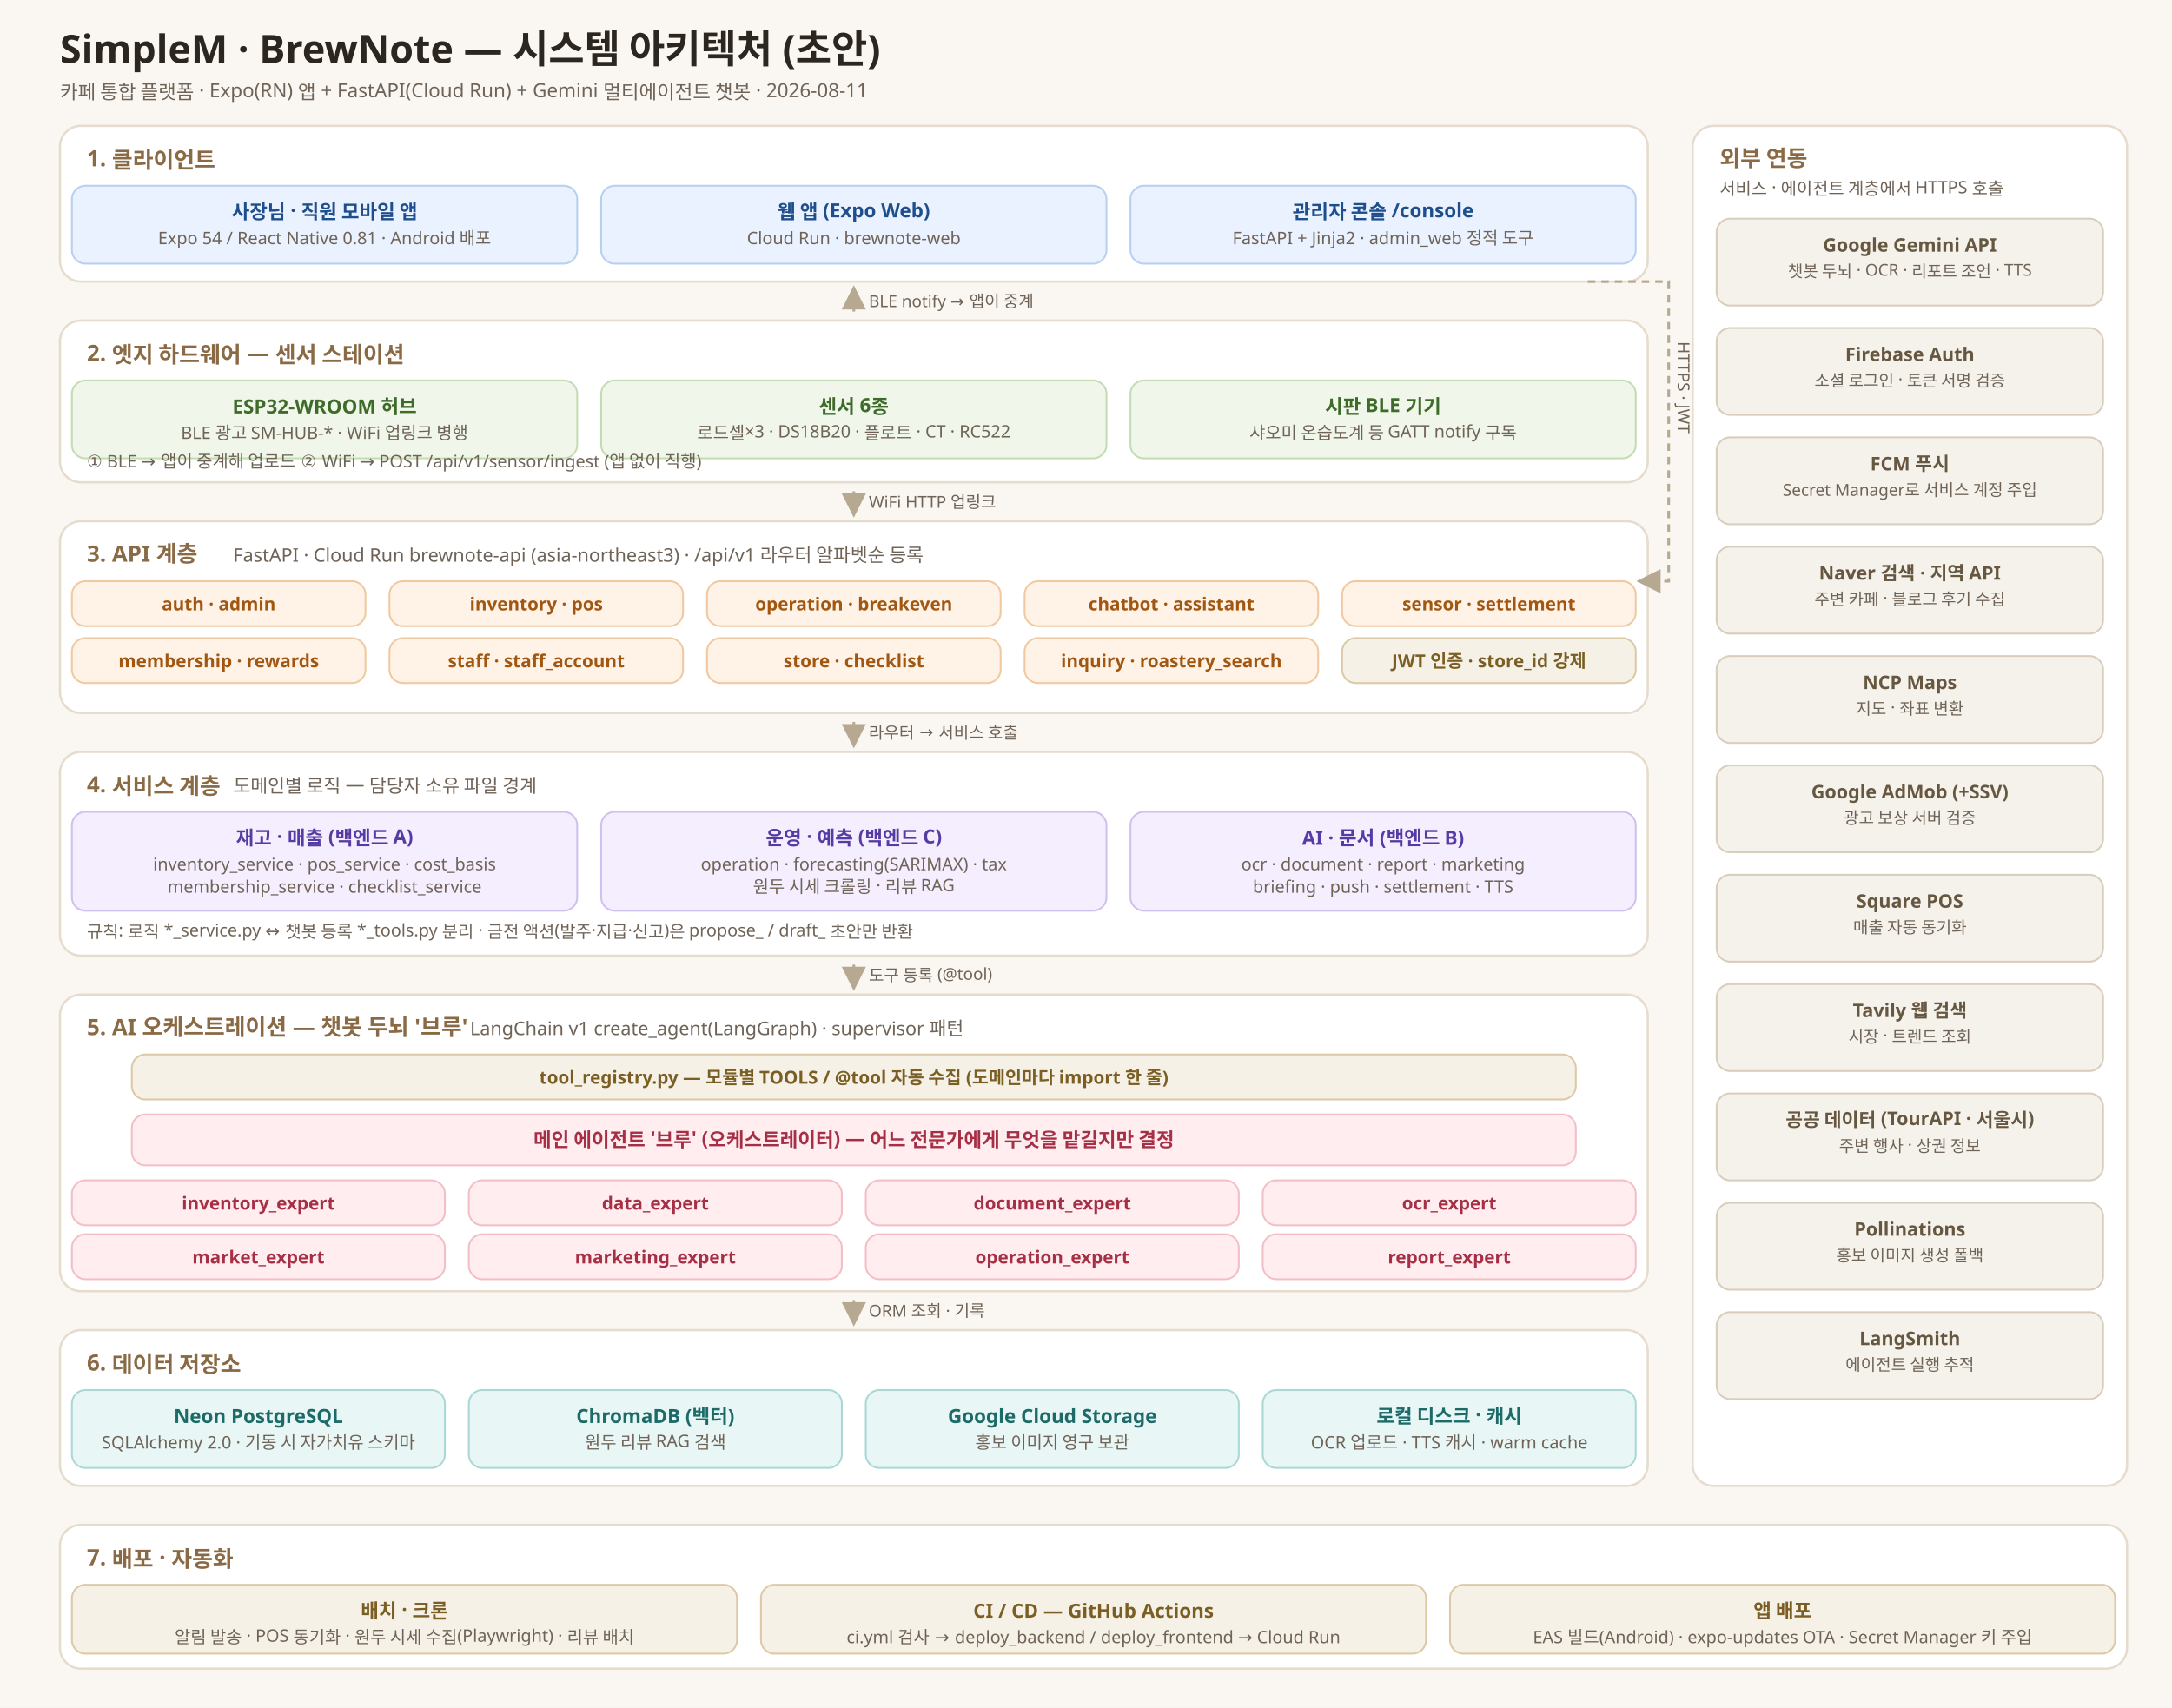
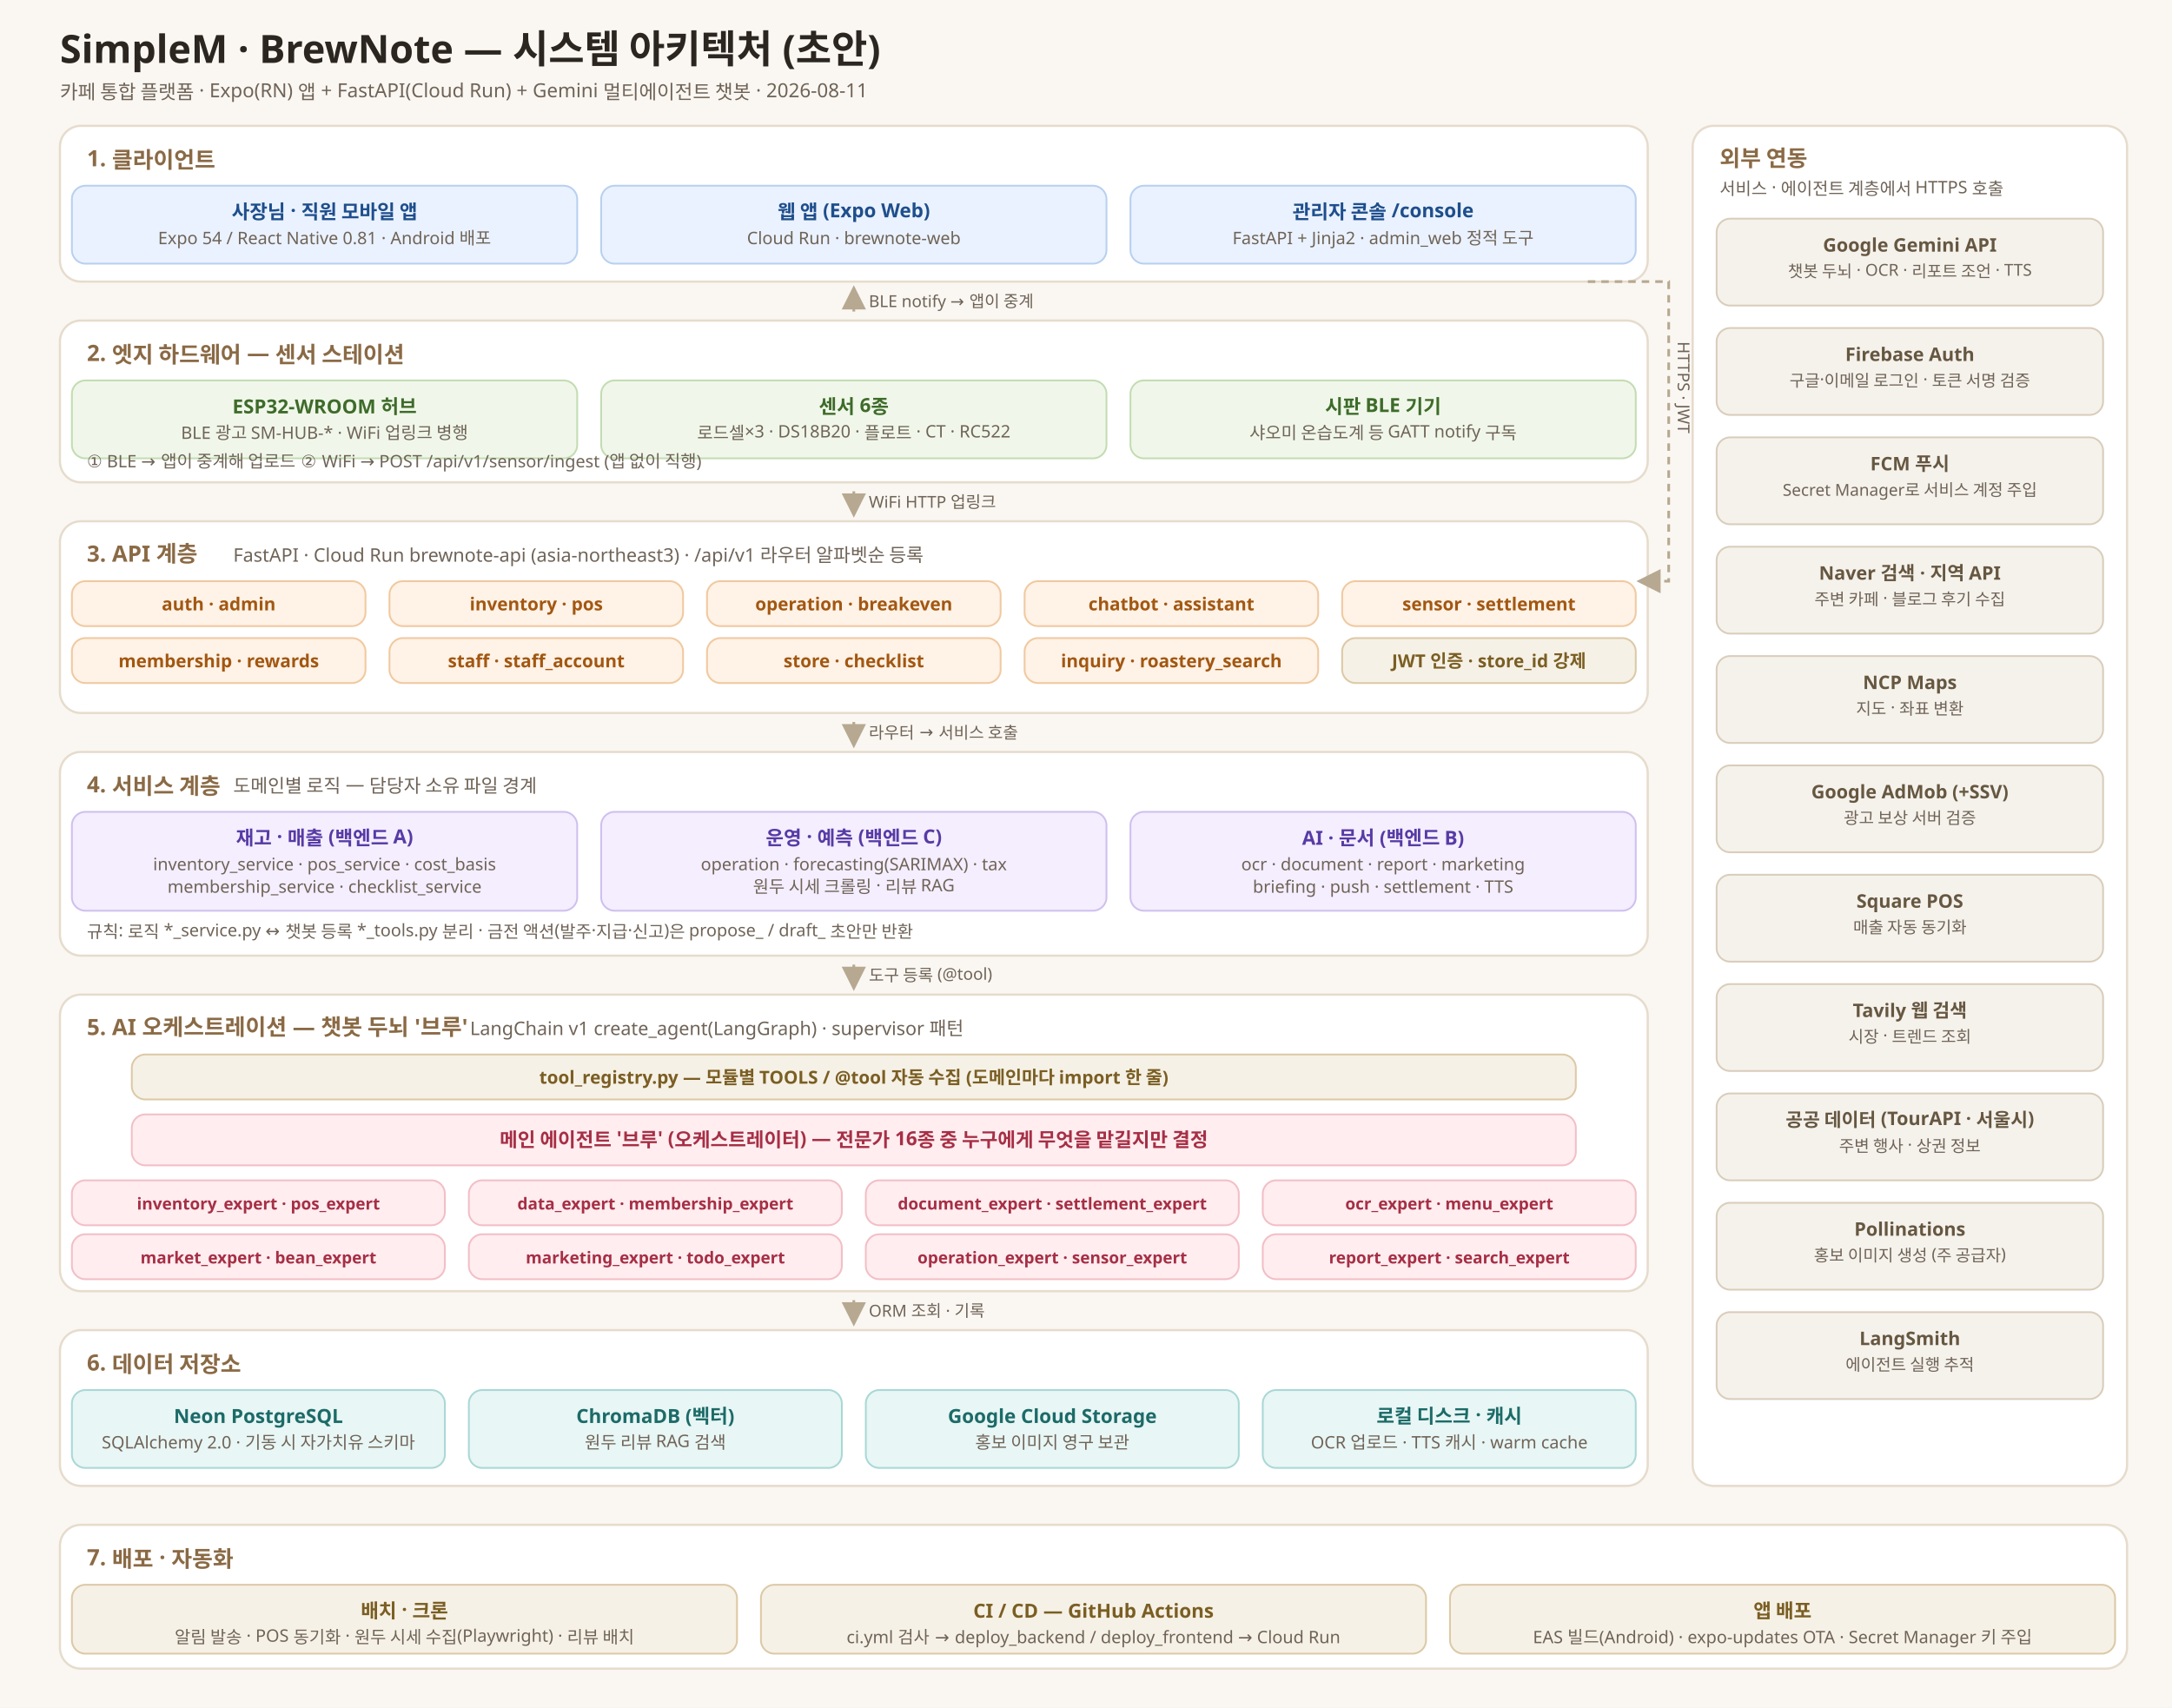
<svg xmlns="http://www.w3.org/2000/svg" width="1450" height="1140" viewBox="0 0 1450 1140" font-family="Apple SD Gothic Neo, Noto Sans KR, Malgun Gothic, sans-serif">
  <defs>
    <marker id="ah" markerWidth="9" markerHeight="9" refX="7" refY="4.5" orient="auto">
      <path d="M0,0 L9,4.5 L0,9 z" fill="#B7A891" />
    </marker>
  </defs>
  <rect width="1450" height="1140" fill="#FAF7F2" />
  <text x="40" y="42" font-size="26" font-weight="800" fill="#2C2620">SimpleM · BrewNote — 시스템 아키텍처 (초안)</text>
  <text x="40" y="66" font-size="13" fill="#6F6357">카페 통합 플랫폼 · Expo(RN) 앱 + FastAPI(Cloud Run) + Gemini 멀티에이전트 챗봇 · 2026-08-11</text>
  <rect x="40" y="84" width="1060" height="104" rx="14" fill="#FFFFFF" stroke="#E6DCCD" stroke-width="1.5" />
  <text x="58" y="111" font-size="15" font-weight="700" fill="#8A6A45">1. 클라이언트</text>
  <rect x="48.0" y="124" width="337.333" height="52" rx="9" fill="#EAF2FF" stroke="#B8D0F0" stroke-width="1.2" />
  <text x="216.667" y="146" font-size="13" font-weight="700" text-anchor="middle" fill="#1E4E8C">사장님 · 직원 모바일 앱</text>
  <text x="216.667" y="163" font-size="11.5" text-anchor="middle" fill="#6F6357">Expo 54 / React Native 0.81 · Android 배포</text>
  <rect x="401.333" y="124" width="337.333" height="52" rx="9" fill="#EAF2FF" stroke="#B8D0F0" stroke-width="1.2" />
  <text x="570.0" y="146" font-size="13" font-weight="700" text-anchor="middle" fill="#1E4E8C">웹 앱 (Expo Web)</text>
  <text x="570.0" y="163" font-size="11.5" text-anchor="middle" fill="#6F6357">Cloud Run · brewnote-web</text>
  <rect x="754.667" y="124" width="337.333" height="52" rx="9" fill="#EAF2FF" stroke="#B8D0F0" stroke-width="1.2" />
  <text x="923.333" y="146" font-size="13" font-weight="700" text-anchor="middle" fill="#1E4E8C">관리자 콘솔 /console</text>
  <text x="923.333" y="163" font-size="11.5" text-anchor="middle" fill="#6F6357">FastAPI + Jinja2 · admin_web 정적 도구</text>
  <rect x="40" y="214" width="1060" height="108" rx="14" fill="#FFFFFF" stroke="#E6DCCD" stroke-width="1.5" />
  <text x="58" y="241" font-size="15" font-weight="700" fill="#8A6A45">2. 엣지 하드웨어 — 센서 스테이션</text>
  <rect x="48.0" y="254" width="337.333" height="52" rx="9" fill="#F0F7EA" stroke="#C3DCB2" stroke-width="1.2" />
  <text x="216.667" y="276" font-size="13" font-weight="700" text-anchor="middle" fill="#3E6B2A">ESP32-WROOM 허브</text>
  <text x="216.667" y="293" font-size="11.5" text-anchor="middle" fill="#6F6357">BLE 광고 SM-HUB-* · WiFi 업링크 병행</text>
  <rect x="401.333" y="254" width="337.333" height="52" rx="9" fill="#F0F7EA" stroke="#C3DCB2" stroke-width="1.2" />
  <text x="570.0" y="276" font-size="13" font-weight="700" text-anchor="middle" fill="#3E6B2A">센서 6종</text>
  <text x="570.0" y="293" font-size="11.5" text-anchor="middle" fill="#6F6357">로드셀×3 · DS18B20 · 플로트 · CT · RC522</text>
  <rect x="754.667" y="254" width="337.333" height="52" rx="9" fill="#F0F7EA" stroke="#C3DCB2" stroke-width="1.2" />
  <text x="923.333" y="276" font-size="13" font-weight="700" text-anchor="middle" fill="#3E6B2A">시판 BLE 기기</text>
  <text x="923.333" y="293" font-size="11.5" text-anchor="middle" fill="#6F6357">샤오미 온습도계 등 GATT notify 구독</text>
  <text x="58" y="312" font-size="11.5" fill="#6F6357">① BLE → 앱이 중계해 업로드   ② WiFi → POST /api/v1/sensor/ingest (앱 없이 직행)</text>
  <rect x="40" y="348" width="1060" height="128" rx="14" fill="#FFFFFF" stroke="#E6DCCD" stroke-width="1.5" />
  <text x="58" y="375" font-size="15" font-weight="700" fill="#8A6A45">3. API 계층</text>
  <text x="155.7" y="375" font-size="12.5" fill="#6F6357">FastAPI · Cloud Run brewnote-api (asia-northeast3) · /api/v1 라우터 알파벳순 등록</text>
  <rect x="48.0" y="388" width="196.0" height="30" rx="9" fill="#FFF2E6" stroke="#F0C9A0" stroke-width="1.2" />
  <text x="146.0" y="407.5" font-size="12" font-weight="600" text-anchor="middle" fill="#A25711">auth · admin</text>
  <rect x="260.0" y="388" width="196.0" height="30" rx="9" fill="#FFF2E6" stroke="#F0C9A0" stroke-width="1.2" />
  <text x="358.0" y="407.5" font-size="12" font-weight="600" text-anchor="middle" fill="#A25711">inventory · pos</text>
  <rect x="472.0" y="388" width="196.0" height="30" rx="9" fill="#FFF2E6" stroke="#F0C9A0" stroke-width="1.2" />
  <text x="570.0" y="407.5" font-size="12" font-weight="600" text-anchor="middle" fill="#A25711">operation · breakeven</text>
  <rect x="684.0" y="388" width="196.0" height="30" rx="9" fill="#FFF2E6" stroke="#F0C9A0" stroke-width="1.2" />
  <text x="782.0" y="407.5" font-size="12" font-weight="600" text-anchor="middle" fill="#A25711">chatbot · assistant</text>
  <rect x="896.0" y="388" width="196.0" height="30" rx="9" fill="#FFF2E6" stroke="#F0C9A0" stroke-width="1.2" />
  <text x="994.0" y="407.5" font-size="12" font-weight="600" text-anchor="middle" fill="#A25711">sensor · settlement</text>
  <rect x="48.0" y="426" width="196.0" height="30" rx="9" fill="#FFF2E6" stroke="#F0C9A0" stroke-width="1.2" />
  <text x="146.0" y="445.5" font-size="12" font-weight="600" text-anchor="middle" fill="#A25711">membership · rewards</text>
  <rect x="260.0" y="426" width="196.0" height="30" rx="9" fill="#FFF2E6" stroke="#F0C9A0" stroke-width="1.2" />
  <text x="358.0" y="445.5" font-size="12" font-weight="600" text-anchor="middle" fill="#A25711">staff · staff_account</text>
  <rect x="472.0" y="426" width="196.0" height="30" rx="9" fill="#FFF2E6" stroke="#F0C9A0" stroke-width="1.2" />
  <text x="570.0" y="445.5" font-size="12" font-weight="600" text-anchor="middle" fill="#A25711">store · checklist</text>
  <rect x="684.0" y="426" width="196.0" height="30" rx="9" fill="#FFF2E6" stroke="#F0C9A0" stroke-width="1.2" />
  <text x="782.0" y="445.5" font-size="12" font-weight="600" text-anchor="middle" fill="#A25711">inquiry · roastery_search</text>
  <rect x="896.0" y="426" width="196.0" height="30" rx="9" fill="#F6F1E6" stroke="#DCC9A6" stroke-width="1.2" />
  <text x="994.0" y="445.5" font-size="12" font-weight="600" text-anchor="middle" fill="#7A5E23">JWT 인증 · store_id 강제</text>
  <rect x="40" y="502" width="1060" height="136" rx="14" fill="#FFFFFF" stroke="#E6DCCD" stroke-width="1.5" />
  <text x="58" y="529" font-size="15" font-weight="700" fill="#8A6A45">4. 서비스 계층</text>
  <text x="155.7" y="529" font-size="12.5" fill="#6F6357">도메인별 로직 — 담당자 소유 파일 경계</text>
  <rect x="48.0" y="542" width="337.333" height="66" rx="9" fill="#F4EEFF" stroke="#CFC0EE" stroke-width="1.2" />
  <text x="216.667" y="564" font-size="13" font-weight="700" text-anchor="middle" fill="#573BA5">재고 · 매출 (백엔드 A)</text>
  <text x="216.667" y="581" font-size="11.5" text-anchor="middle" fill="#6F6357">inventory_service · pos_service · cost_basis</text>
  <text x="216.667" y="596" font-size="11.5" text-anchor="middle" fill="#6F6357">membership_service · checklist_service</text>
  <rect x="401.333" y="542" width="337.333" height="66" rx="9" fill="#F4EEFF" stroke="#CFC0EE" stroke-width="1.2" />
  <text x="570.0" y="564" font-size="13" font-weight="700" text-anchor="middle" fill="#573BA5">운영 · 예측 (백엔드 C)</text>
  <text x="570.0" y="581" font-size="11.5" text-anchor="middle" fill="#6F6357">operation · forecasting(SARIMAX) · tax</text>
  <text x="570.0" y="596" font-size="11.5" text-anchor="middle" fill="#6F6357">원두 시세 크롤링 · 리뷰 RAG</text>
  <rect x="754.667" y="542" width="337.333" height="66" rx="9" fill="#F4EEFF" stroke="#CFC0EE" stroke-width="1.2" />
  <text x="923.333" y="564" font-size="13" font-weight="700" text-anchor="middle" fill="#573BA5">AI · 문서 (백엔드 B)</text>
  <text x="923.333" y="581" font-size="11.5" text-anchor="middle" fill="#6F6357">ocr · document · report · marketing</text>
  <text x="923.333" y="596" font-size="11.5" text-anchor="middle" fill="#6F6357">briefing · push · settlement · TTS</text>
  <text x="58" y="626" font-size="11.5" fill="#6F6357">규칙: 로직 *_service.py ↔ 챗봇 등록 *_tools.py 분리 · 금전 액션(발주·지급·신고)은 propose_ / draft_ 초안만 반환</text>
  <rect x="40" y="664" width="1060" height="198" rx="14" fill="#FFFFFF" stroke="#E6DCCD" stroke-width="1.5" />
  <text x="58" y="691" font-size="15" font-weight="700" fill="#8A6A45">5. AI 오케스트레이션 — 챗봇 두뇌 '브루'</text>
  <text x="313.8" y="691" font-size="12.5" fill="#6F6357">LangChain v1 create_agent(LangGraph) · supervisor 패턴</text>
  <rect x="88" y="704" width="964" height="30" rx="9" fill="#F6F1E6" stroke="#DCC9A6" stroke-width="1.2" />
  <text x="570.0" y="723.5" font-size="12" font-weight="600" text-anchor="middle" fill="#7A5E23">tool_registry.py — 모듈별 TOOLS / @tool 자동 수집 (도메인마다 import 한 줄)</text>
  <rect x="88" y="744" width="964" height="34" rx="9" fill="#FFEDF0" stroke="#F2BFC6" stroke-width="1.2" />
-   <text x="570.0" y="765.5" font-size="13" font-weight="600" text-anchor="middle" fill="#A62F45">메인 에이전트 '브루' (오케스트레이터) — 어느 전문가에게 무엇을 맡길지만 결정</text>
+   <text x="570.0" y="765.5" font-size="13" font-weight="600" text-anchor="middle" fill="#A62F45">메인 에이전트 '브루' (오케스트레이터) — 전문가 16종 중 누구에게 무엇을 맡길지만 결정</text>
  <rect x="48.0" y="788" width="249.0" height="30" rx="9" fill="#FFEDF0" stroke="#F2BFC6" stroke-width="1.2" />
-   <text x="172.5" y="807.5" font-size="12" font-weight="600" text-anchor="middle" fill="#A62F45">inventory_expert</text>
+   <text x="172.5" y="807.5" font-size="11" font-weight="600" text-anchor="middle" fill="#A62F45">inventory_expert · pos_expert</text>
  <rect x="313.0" y="788" width="249.0" height="30" rx="9" fill="#FFEDF0" stroke="#F2BFC6" stroke-width="1.2" />
-   <text x="437.5" y="807.5" font-size="12" font-weight="600" text-anchor="middle" fill="#A62F45">data_expert</text>
+   <text x="437.5" y="807.5" font-size="11" font-weight="600" text-anchor="middle" fill="#A62F45">data_expert · membership_expert</text>
  <rect x="578.0" y="788" width="249.0" height="30" rx="9" fill="#FFEDF0" stroke="#F2BFC6" stroke-width="1.2" />
-   <text x="702.5" y="807.5" font-size="12" font-weight="600" text-anchor="middle" fill="#A62F45">document_expert</text>
+   <text x="702.5" y="807.5" font-size="11" font-weight="600" text-anchor="middle" fill="#A62F45">document_expert · settlement_expert</text>
  <rect x="843.0" y="788" width="249.0" height="30" rx="9" fill="#FFEDF0" stroke="#F2BFC6" stroke-width="1.2" />
-   <text x="967.5" y="807.5" font-size="12" font-weight="600" text-anchor="middle" fill="#A62F45">ocr_expert</text>
+   <text x="967.5" y="807.5" font-size="11" font-weight="600" text-anchor="middle" fill="#A62F45">ocr_expert · menu_expert</text>
  <rect x="48.0" y="824" width="249.0" height="30" rx="9" fill="#FFEDF0" stroke="#F2BFC6" stroke-width="1.2" />
-   <text x="172.5" y="843.5" font-size="12" font-weight="600" text-anchor="middle" fill="#A62F45">market_expert</text>
+   <text x="172.5" y="843.5" font-size="11" font-weight="600" text-anchor="middle" fill="#A62F45">market_expert · bean_expert</text>
  <rect x="313.0" y="824" width="249.0" height="30" rx="9" fill="#FFEDF0" stroke="#F2BFC6" stroke-width="1.2" />
-   <text x="437.5" y="843.5" font-size="12" font-weight="600" text-anchor="middle" fill="#A62F45">marketing_expert</text>
+   <text x="437.5" y="843.5" font-size="11" font-weight="600" text-anchor="middle" fill="#A62F45">marketing_expert · todo_expert</text>
  <rect x="578.0" y="824" width="249.0" height="30" rx="9" fill="#FFEDF0" stroke="#F2BFC6" stroke-width="1.2" />
-   <text x="702.5" y="843.5" font-size="12" font-weight="600" text-anchor="middle" fill="#A62F45">operation_expert</text>
+   <text x="702.5" y="843.5" font-size="11" font-weight="600" text-anchor="middle" fill="#A62F45">operation_expert · sensor_expert</text>
  <rect x="843.0" y="824" width="249.0" height="30" rx="9" fill="#FFEDF0" stroke="#F2BFC6" stroke-width="1.2" />
-   <text x="967.5" y="843.5" font-size="12" font-weight="600" text-anchor="middle" fill="#A62F45">report_expert</text>
+   <text x="967.5" y="843.5" font-size="11" font-weight="600" text-anchor="middle" fill="#A62F45">report_expert · search_expert</text>
  <rect x="40" y="888" width="1060" height="104" rx="14" fill="#FFFFFF" stroke="#E6DCCD" stroke-width="1.5" />
  <text x="58" y="915" font-size="15" font-weight="700" fill="#8A6A45">6. 데이터 저장소</text>
  <rect x="48.0" y="928" width="249.0" height="52" rx="9" fill="#E8F6F5" stroke="#A9D8D6" stroke-width="1.2" />
  <text x="172.5" y="950" font-size="13" font-weight="700" text-anchor="middle" fill="#1C6B68">Neon PostgreSQL</text>
  <text x="172.5" y="967" font-size="11.5" text-anchor="middle" fill="#6F6357">SQLAlchemy 2.0 · 기동 시 자가치유 스키마</text>
  <rect x="313.0" y="928" width="249.0" height="52" rx="9" fill="#E8F6F5" stroke="#A9D8D6" stroke-width="1.2" />
  <text x="437.5" y="950" font-size="13" font-weight="700" text-anchor="middle" fill="#1C6B68">ChromaDB (벡터)</text>
  <text x="437.5" y="967" font-size="11.5" text-anchor="middle" fill="#6F6357">원두 리뷰 RAG 검색</text>
  <rect x="578.0" y="928" width="249.0" height="52" rx="9" fill="#E8F6F5" stroke="#A9D8D6" stroke-width="1.2" />
  <text x="702.5" y="950" font-size="13" font-weight="700" text-anchor="middle" fill="#1C6B68">Google Cloud Storage</text>
  <text x="702.5" y="967" font-size="11.5" text-anchor="middle" fill="#6F6357">홍보 이미지 영구 보관</text>
  <rect x="843.0" y="928" width="249.0" height="52" rx="9" fill="#E8F6F5" stroke="#A9D8D6" stroke-width="1.2" />
  <text x="967.5" y="950" font-size="13" font-weight="700" text-anchor="middle" fill="#1C6B68">로컬 디스크 · 캐시</text>
  <text x="967.5" y="967" font-size="11.5" text-anchor="middle" fill="#6F6357">OCR 업로드 · TTS 캐시 · warm cache</text>
  <rect x="40" y="1018" width="1380" height="96" rx="14" fill="#FFFFFF" stroke="#E6DCCD" stroke-width="1.5" />
  <text x="58" y="1045" font-size="15" font-weight="700" fill="#8A6A45">7. 배포 · 자동화</text>
  <rect x="48.0" y="1058" width="444.0" height="46" rx="9" fill="#F6F1E6" stroke="#DCC9A6" stroke-width="1.2" />
  <text x="270.0" y="1080" font-size="13" font-weight="700" text-anchor="middle" fill="#7A5E23">배치 · 크론</text>
  <text x="270.0" y="1097" font-size="11.5" text-anchor="middle" fill="#6F6357">알림 발송 · POS 동기화 · 원두 시세 수집(Playwright) · 리뷰 배치</text>
  <rect x="508.0" y="1058" width="444.0" height="46" rx="9" fill="#F6F1E6" stroke="#DCC9A6" stroke-width="1.2" />
  <text x="730.0" y="1080" font-size="13" font-weight="700" text-anchor="middle" fill="#7A5E23">CI / CD — GitHub Actions</text>
  <text x="730.0" y="1097" font-size="11.5" text-anchor="middle" fill="#6F6357">ci.yml 검사 → deploy_backend / deploy_frontend → Cloud Run</text>
  <rect x="968.0" y="1058" width="444.0" height="46" rx="9" fill="#F6F1E6" stroke="#DCC9A6" stroke-width="1.2" />
  <text x="1190.0" y="1080" font-size="13" font-weight="700" text-anchor="middle" fill="#7A5E23">앱 배포</text>
  <text x="1190.0" y="1097" font-size="11.5" text-anchor="middle" fill="#6F6357">EAS 빌드(Android) · expo-updates OTA · Secret Manager 키 주입</text>
  <rect x="1130" y="84" width="290" height="908" rx="14" fill="#FFFFFF" stroke="#E6DCCD" stroke-width="1.5" />
  <text x="1148" y="111" font-size="15" font-weight="700" fill="#8A6A45">외부 연동</text>
  <text x="1148" y="130" font-size="11.5" fill="#6F6357">서비스 · 에이전트 계층에서 HTTPS 호출</text>
  <rect x="1146" y="146" width="258" height="58" rx="9" fill="#F5F2EC" stroke="#D9CDBB" stroke-width="1.2" />
  <text x="1275.0" y="168" font-size="12.5" font-weight="700" text-anchor="middle" fill="#665741">Google Gemini API</text>
  <text x="1275.0" y="185" font-size="11" text-anchor="middle" fill="#6F6357">챗봇 두뇌 · OCR · 리포트 조언 · TTS</text>
  <rect x="1146" y="219" width="258" height="58" rx="9" fill="#F5F2EC" stroke="#D9CDBB" stroke-width="1.2" />
  <text x="1275.0" y="241" font-size="12.5" font-weight="700" text-anchor="middle" fill="#665741">Firebase Auth</text>
-   <text x="1275.0" y="258" font-size="11" text-anchor="middle" fill="#6F6357">소셜 로그인 · 토큰 서명 검증</text>
+   <text x="1275.0" y="258" font-size="11" text-anchor="middle" fill="#6F6357">구글·이메일 로그인 · 토큰 서명 검증</text>
  <rect x="1146" y="292" width="258" height="58" rx="9" fill="#F5F2EC" stroke="#D9CDBB" stroke-width="1.2" />
  <text x="1275.0" y="314" font-size="12.5" font-weight="700" text-anchor="middle" fill="#665741">FCM 푸시</text>
  <text x="1275.0" y="331" font-size="11" text-anchor="middle" fill="#6F6357">Secret Manager로 서비스 계정 주입</text>
  <rect x="1146" y="365" width="258" height="58" rx="9" fill="#F5F2EC" stroke="#D9CDBB" stroke-width="1.2" />
  <text x="1275.0" y="387" font-size="12.5" font-weight="700" text-anchor="middle" fill="#665741">Naver 검색 · 지역 API</text>
  <text x="1275.0" y="404" font-size="11" text-anchor="middle" fill="#6F6357">주변 카페 · 블로그 후기 수집</text>
  <rect x="1146" y="438" width="258" height="58" rx="9" fill="#F5F2EC" stroke="#D9CDBB" stroke-width="1.2" />
  <text x="1275.0" y="460" font-size="12.5" font-weight="700" text-anchor="middle" fill="#665741">NCP Maps</text>
  <text x="1275.0" y="477" font-size="11" text-anchor="middle" fill="#6F6357">지도 · 좌표 변환</text>
  <rect x="1146" y="511" width="258" height="58" rx="9" fill="#F5F2EC" stroke="#D9CDBB" stroke-width="1.2" />
  <text x="1275.0" y="533" font-size="12.5" font-weight="700" text-anchor="middle" fill="#665741">Google AdMob (+SSV)</text>
  <text x="1275.0" y="550" font-size="11" text-anchor="middle" fill="#6F6357">광고 보상 서버 검증</text>
  <rect x="1146" y="584" width="258" height="58" rx="9" fill="#F5F2EC" stroke="#D9CDBB" stroke-width="1.2" />
  <text x="1275.0" y="606" font-size="12.5" font-weight="700" text-anchor="middle" fill="#665741">Square POS</text>
  <text x="1275.0" y="623" font-size="11" text-anchor="middle" fill="#6F6357">매출 자동 동기화</text>
  <rect x="1146" y="657" width="258" height="58" rx="9" fill="#F5F2EC" stroke="#D9CDBB" stroke-width="1.2" />
  <text x="1275.0" y="679" font-size="12.5" font-weight="700" text-anchor="middle" fill="#665741">Tavily 웹 검색</text>
  <text x="1275.0" y="696" font-size="11" text-anchor="middle" fill="#6F6357">시장 · 트렌드 조회</text>
  <rect x="1146" y="730" width="258" height="58" rx="9" fill="#F5F2EC" stroke="#D9CDBB" stroke-width="1.2" />
  <text x="1275.0" y="752" font-size="12.5" font-weight="700" text-anchor="middle" fill="#665741">공공 데이터 (TourAPI · 서울시)</text>
  <text x="1275.0" y="769" font-size="11" text-anchor="middle" fill="#6F6357">주변 행사 · 상권 정보</text>
  <rect x="1146" y="803" width="258" height="58" rx="9" fill="#F5F2EC" stroke="#D9CDBB" stroke-width="1.2" />
  <text x="1275.0" y="825" font-size="12.5" font-weight="700" text-anchor="middle" fill="#665741">Pollinations</text>
-   <text x="1275.0" y="842" font-size="11" text-anchor="middle" fill="#6F6357">홍보 이미지 생성 폴백</text>
+   <text x="1275.0" y="842" font-size="11" text-anchor="middle" fill="#6F6357">홍보 이미지 생성 (주 공급자)</text>
  <rect x="1146" y="876" width="258" height="58" rx="9" fill="#F5F2EC" stroke="#D9CDBB" stroke-width="1.2" />
  <text x="1275.0" y="898" font-size="12.5" font-weight="700" text-anchor="middle" fill="#665741">LangSmith</text>
  <text x="1275.0" y="915" font-size="11" text-anchor="middle" fill="#6F6357">에이전트 실행 추적</text>
  <line x1="570.0" y1="208" x2="570.0" y2="194" stroke="#B7A891" stroke-width="1.8" marker-end="url(#ah)" />
  <text x="580.0" y="205.0" font-size="11" fill="#6F6357">BLE notify → 앱이 중계</text>
  <line x1="570.0" y1="328" x2="570.0" y2="342" stroke="#B7A891" stroke-width="1.8" marker-end="url(#ah)" />
  <text x="580.0" y="339.0" font-size="11" fill="#6F6357">WiFi HTTP 업링크</text>
  <line x1="570.0" y1="482" x2="570.0" y2="496" stroke="#B7A891" stroke-width="1.8" marker-end="url(#ah)" />
  <text x="580.0" y="493.0" font-size="11" fill="#6F6357">라우터 → 서비스 호출</text>
  <line x1="570.0" y1="644" x2="570.0" y2="658" stroke="#B7A891" stroke-width="1.8" marker-end="url(#ah)" />
  <text x="580.0" y="655.0" font-size="11" fill="#6F6357">도구 등록 (@tool)</text>
  <line x1="570.0" y1="868" x2="570.0" y2="882" stroke="#B7A891" stroke-width="1.8" marker-end="url(#ah)" />
  <text x="580.0" y="879.0" font-size="11" fill="#6F6357">ORM 조회 · 기록</text>
  <path d="M 1060 188 L 1114 188 L 1114 388 L 1096 388" fill="none" stroke="#B7A891" stroke-width="1.8" stroke-dasharray="5 4" marker-end="url(#ah)" />
  <text x="1120" y="228" font-size="11" fill="#6F6357" transform="rotate(90 1120 228)">HTTPS · JWT</text>
</svg>
